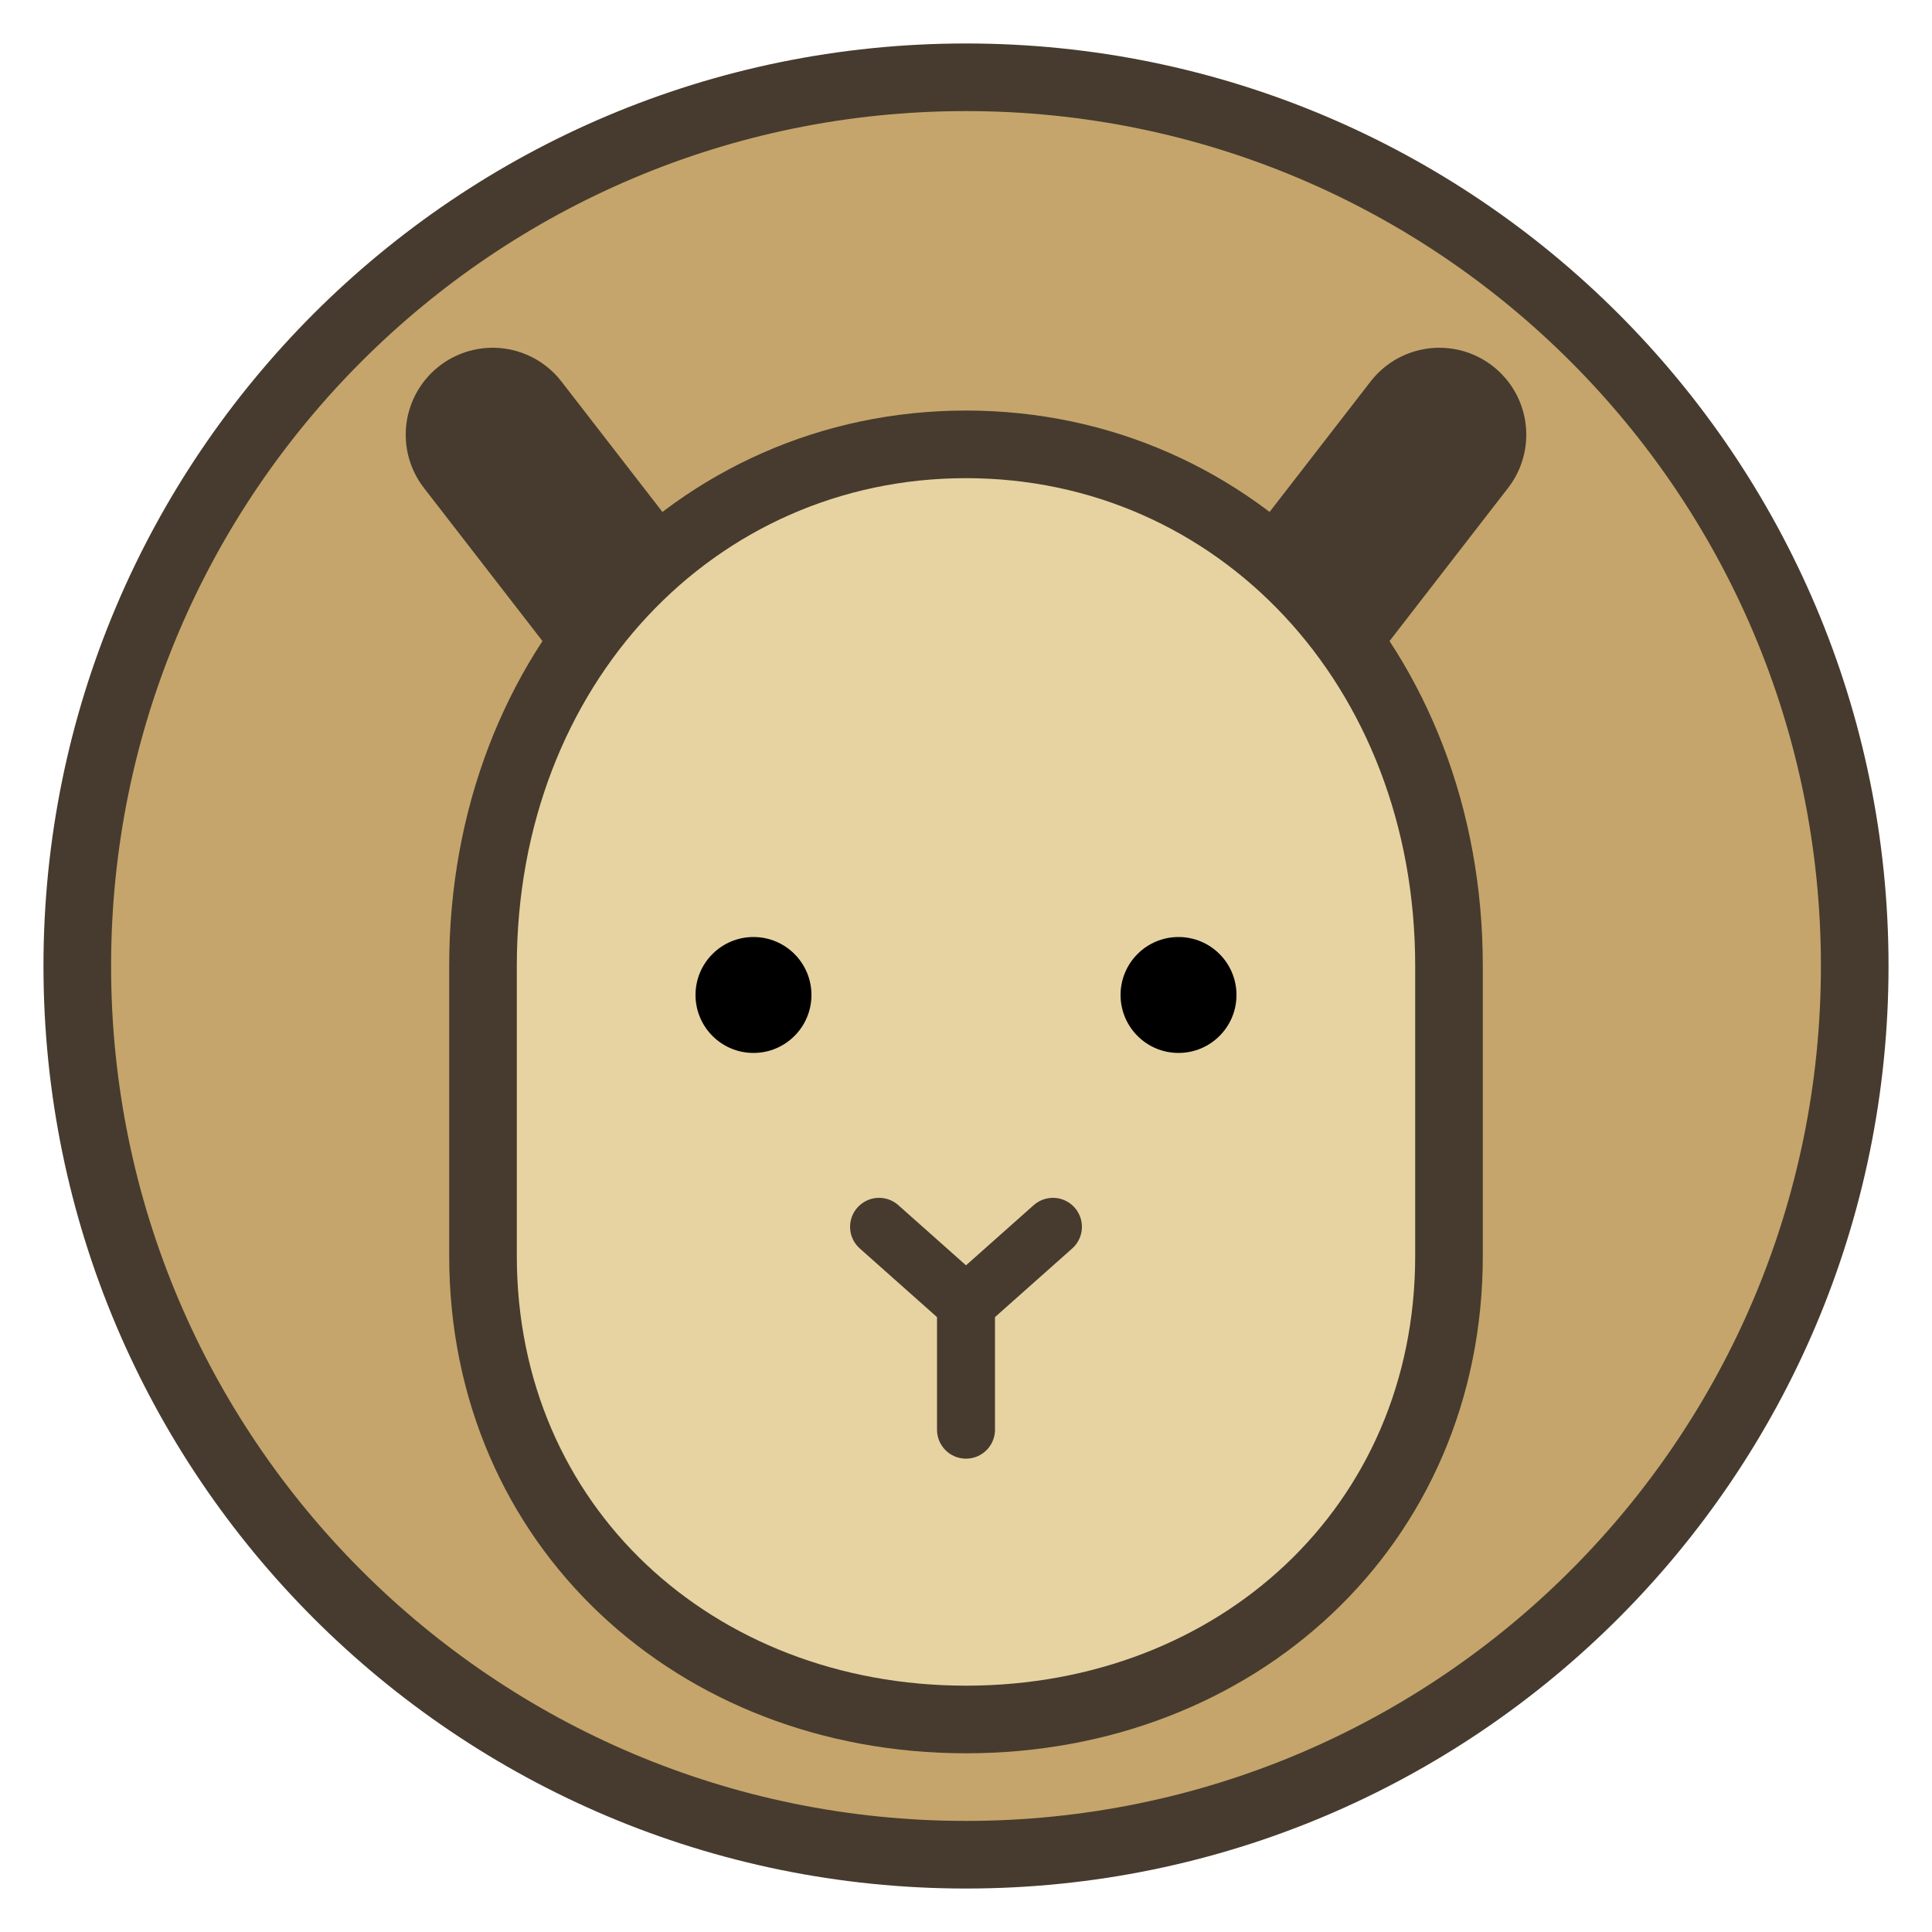
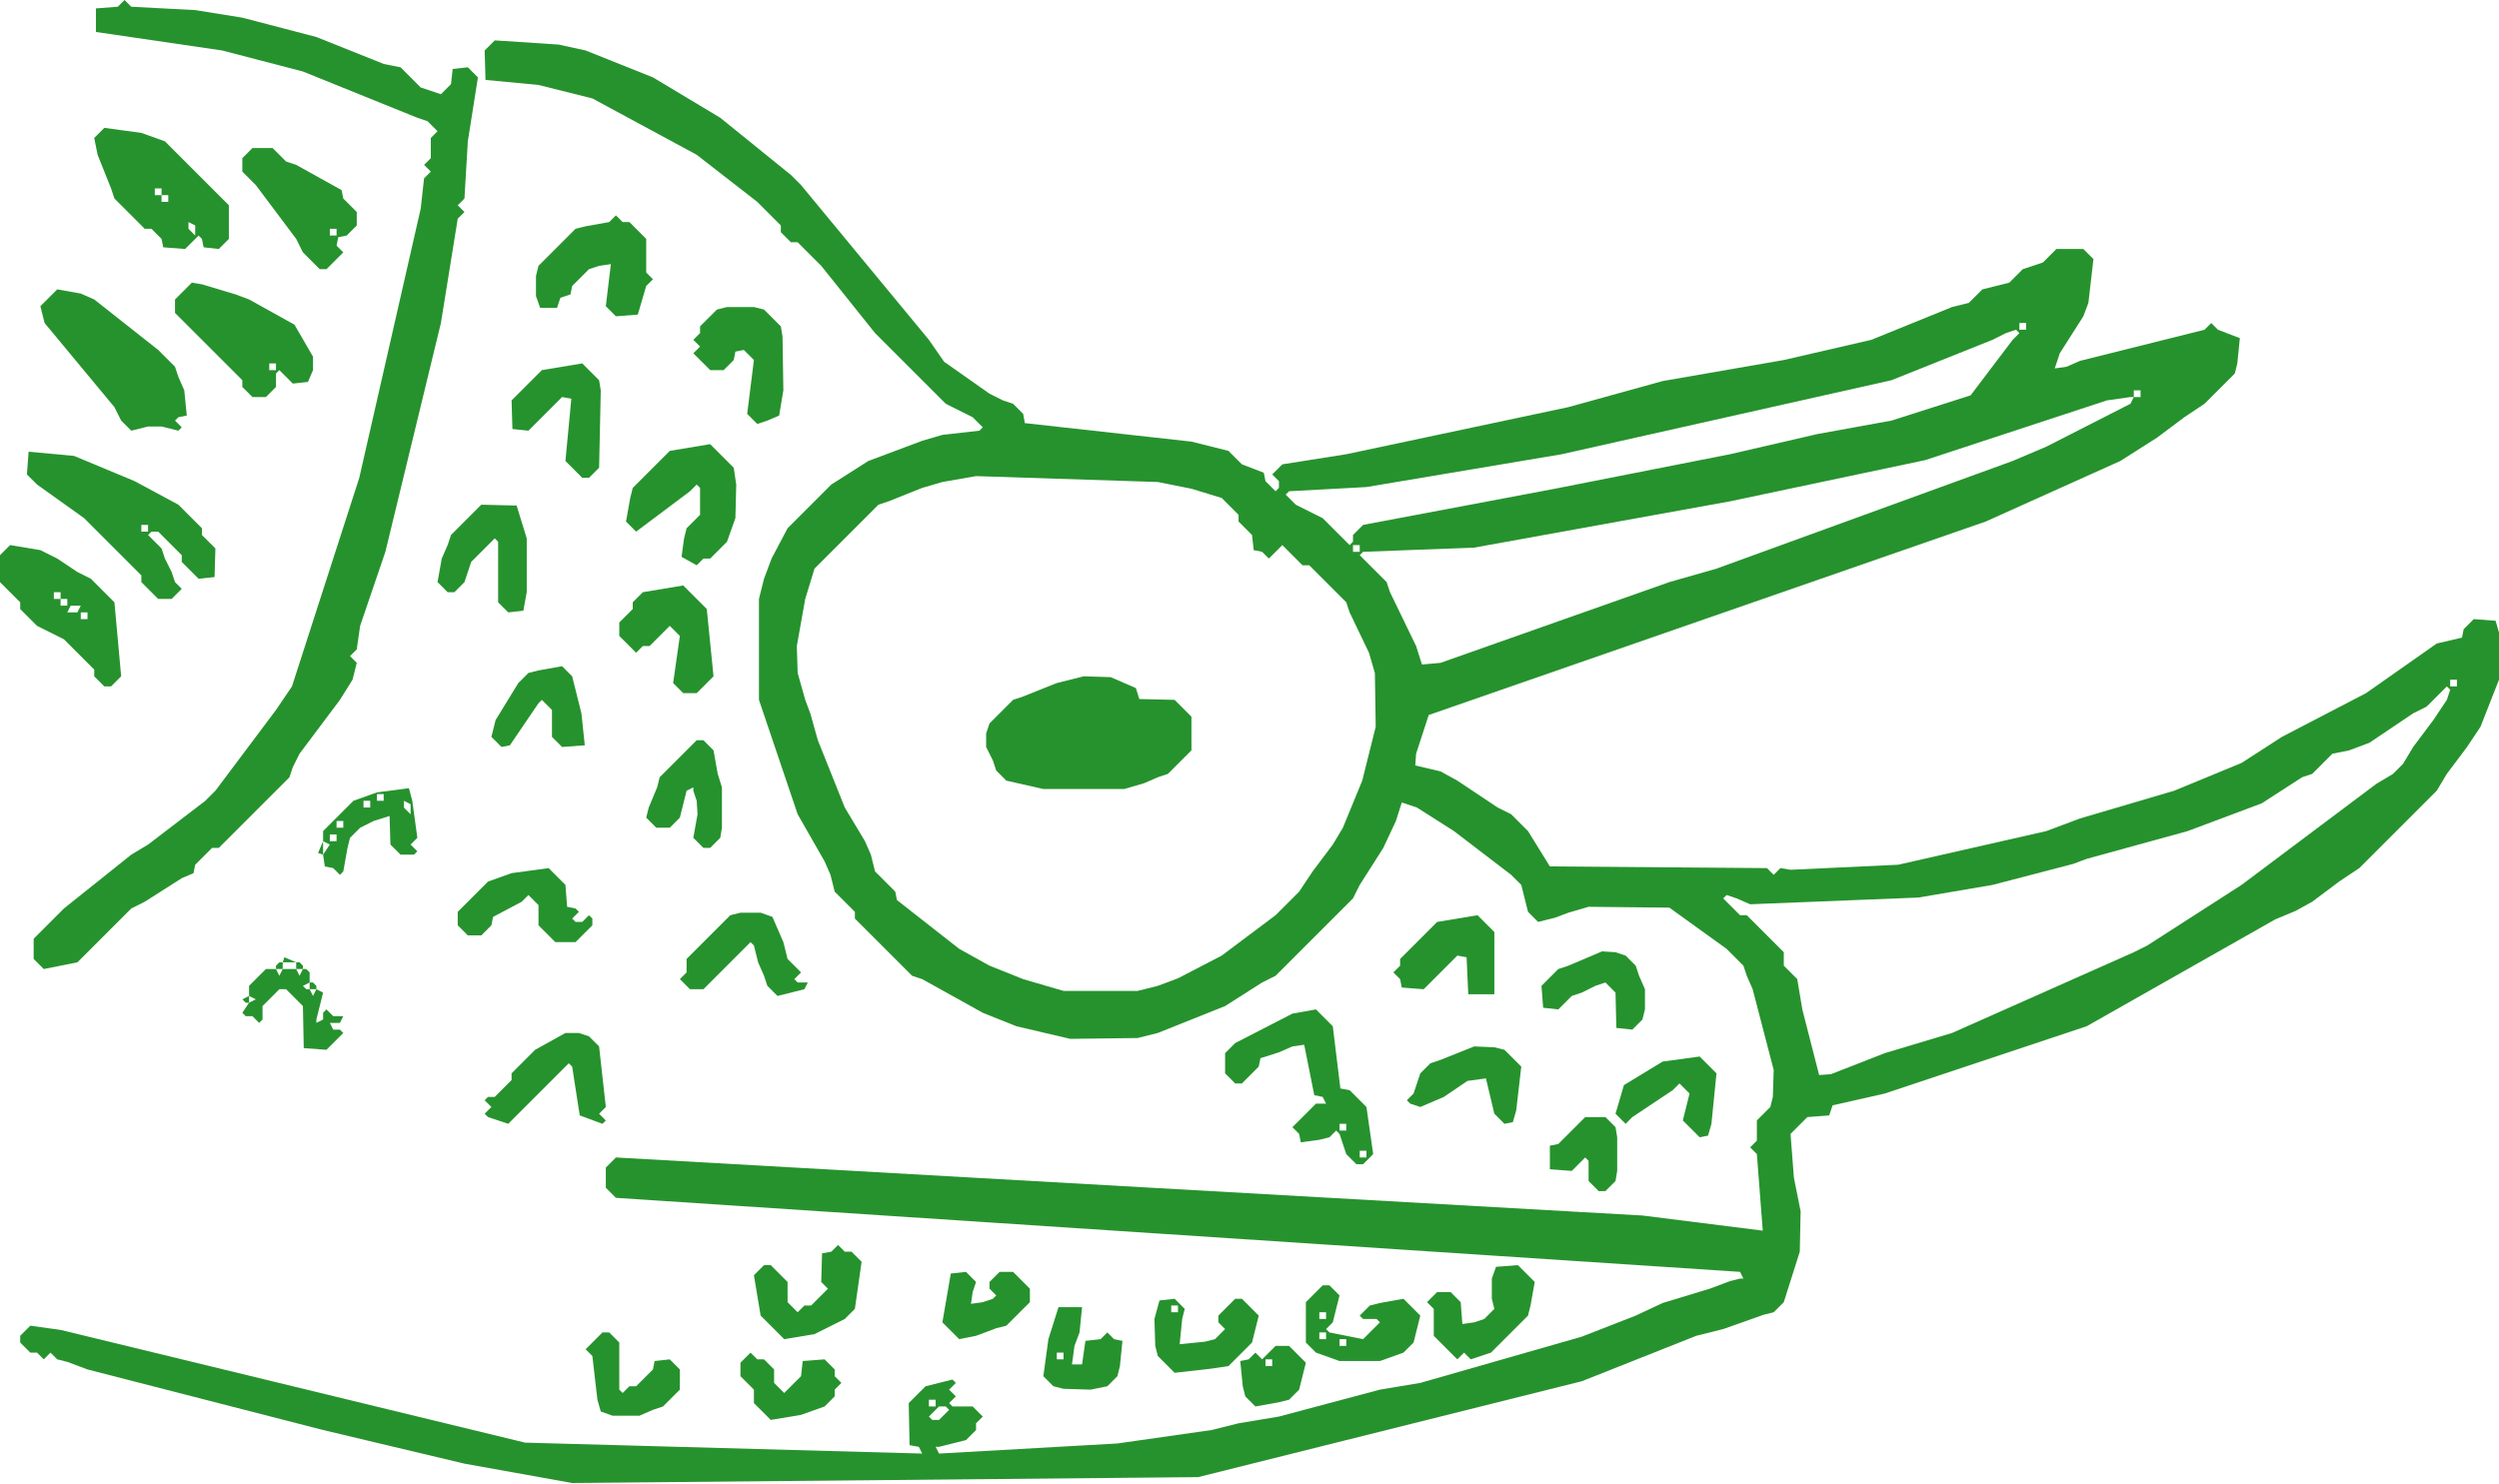
- <svg xmlns="http://www.w3.org/2000/svg" viewBox="0 0 200 200">
-   <circle cx="100" cy="100" r="92" fill="#c5a56b" stroke="#463b2e" stroke-width="7" />
-   <path d="M51 45 75 76M149 45l-24 31" stroke="#463b2e" stroke-width="18" stroke-linecap="round" />
-   <path d="M50 100c0-31 22-54 50-54s50 23 50 54v30c0 28-22 48-50 48s-50-20-50-48Z" fill="#e7d3a1" stroke="#463b2e" stroke-width="7" />
-   <circle cx="78" cy="103" r="6" />
-   <circle cx="122" cy="103" r="6" />
-   <path d="m91 127 9 8 9-8M100 135v13" fill="none" stroke="#463b2e" stroke-width="6" stroke-linecap="round" />
+ <svg xmlns="http://www.w3.org/2000/svg" width="371.25" height="220.375" viewBox="-710 163 371.25 220.375">
+   <g>
+     <path fill="#26922D" fill-rule="evenodd" d="M-505 365.25 L-511 365.25 L-514.5 364 L-516 362.5 L-516 356.5 L-513.5 354 L-512.5 354 L-511 355.5 L-512 359.5 L-513 360.5 L-512.5 361 L-507.5 362 L-505 359.5 L-505.5 359 L-507.5 359 L-508 358.5 L-506.5 357 L-505 356.625 L-501.5 356 L-499 358.5 L-500 362.5 L-501.5 364 L-505 365.25 M-513 359 L-513 358 L-514 358 L-514 359 L-513 359 M-513 362 L-513 361 L-514 361 L-514 362 L-513 362 M-510 363 L-510 362 L-511 362 L-511 363 L-510 363 " />
+   </g>
+   <g>
+     <path fill="#26922D" fill-rule="evenodd" d="M-520 371.375 L-523.5 372 L-525 370.5 L-525.375 369 L-525.75 365.25 L-524.5 365 L-523.5 364 L-522.5 365 L-520.5 363 L-518.5 363 L-516 365.5 L-517 369.5 L-518.5 371 L-520 371.375 M-521 366 L-521 365 L-522 365 L-522 366 L-521 366 " />
+   </g>
+   <g>
+     <path fill="#26922D" fill-rule="evenodd" d="M-548 369.5 L-552 369.375 L-553.5 369 L-555 367.5 L-554.25 362 L-552.75 357.25 L-549.25 357.25 L-549.625 361 L-550.375 363 L-550.75 365.75 L-549.25 365.75 L-548.75 362.25 L-546.5 362 L-545.5 361 L-544.5 362 L-543.25 362.25 L-543.625 366 L-544 367.5 L-545.5 369 L-548 369.5 M-552 365 L-552 364 L-553 364 L-553 365 L-552 365 " />
+   </g>
+   <g>
+     <path fill="#26922D" fill-rule="evenodd" d="M-530 366.375 L-535.5 367 L-538 364.5 L-538.375 363 L-538.5 359 L-537.75 356.25 L-535.5 356 L-534 357.5 L-534.375 359 L-534.75 362.75 L-531 362.375 L-529.5 362 L-528 360.5 L-529 359.5 L-529 358.5 L-526.5 356 L-525.5 356 L-523 358.5 L-524 362.5 L-527.5 366 L-530 366.375 M-535 358 L-535 357 L-536 357 L-536 358 L-535 358 " />
+   </g>
+   <g>
+     <path fill="#26922D" fill-rule="evenodd" d="M-591 373.25 L-595.5 374 L-598 371.5 L-598 369.5 L-600 367.5 L-600 365.5 L-598.5 364 L-597.5 365 L-596.5 365 L-595 366.5 L-595 368.5 L-593.5 370 L-591 367.5 L-590.75 365.25 L-587.5 365 L-586 366.5 L-586 367.5 L-585 368.5 L-586 369.5 L-586 370.5 L-587.5 372 L-591 373.25 " />
+   </g>
+   <g>
+     <path fill="#26922D" fill-rule="evenodd" d="M-615 373.375 L-619 373.375 L-620.75 372.75 L-621.25 371 L-622 364.5 L-623 363.5 L-620.5 361 L-619.5 361 L-618 362.5 L-618 369.5 L-617.5 370 L-616.5 369 L-615.5 369 L-613 366.5 L-612.75 365.25 L-610.5 365 L-609 366.5 L-609 369.5 L-611.5 372 L-613 372.5 L-615 373.375 " />
+   </g>
+   <g>
+     <path fill="#26922D" fill-rule="evenodd" d="M-490 364.5 L-491.5 365 L-492.5 364 L-493.5 365 L-497 361.5 L-497 357.5 L-498 356.5 L-496.5 355 L-494.5 355 L-493 356.5 L-492.75 359.75 L-491 359.5 L-489.5 359 L-488 357.5 L-488.375 356 L-488.375 353 L-487.75 351.25 L-484.5 351 L-482 353.5 L-482.625 357 L-483 358.5 L-488.5 364 L-490 364.5 " />
+   </g>
+   <g>
+     <path fill="#26922D" fill-rule="evenodd" d="M-471.5 340 L-472.5 340 L-474 338.5 L-474 335.5 L-474.5 335 L-476.5 337 L-479.75 336.75 L-479.75 333.25 L-478.5 333 L-474.5 329 L-471.5 329 L-470 330.5 L-469.75 332 L-469.75 337 L-470 338.5 L-471.5 340 " />
+   </g>
+   <g>
+     <path fill="#26922D" fill-rule="evenodd" d="M-456.25 331.75 L-457.5 332 L-460 329.5 L-459 325.5 L-460.5 324 L-461.5 325 L-467.5 329 L-468.5 330 L-470 328.5 L-468.75 324.25 L-463 320.75 L-457.5 320 L-455 322.5 L-455.75 330 L-456.25 331.75 " />
+   </g>
+   <g>
+     <path fill="#26922D" fill-rule="evenodd" d="M-485.25 329.75 L-486.5 330 L-488 328.5 L-489.25 323.25 L-492 323.625 L-495.5 326 L-499 327.5 L-500.5 327 L-501 326.5 L-500 325.5 L-499 322.5 L-497.5 321 L-496 320.5 L-491 318.5 L-488 318.625 L-486.5 319 L-484 321.5 L-484.75 328 L-485.25 329.75 " />
+   </g>
+   <g>
+     <path fill="#26922D" fill-rule="evenodd" d="M-467.5 316 L-469.875 315.75 L-470 310.5 L-471.5 309 L-473 309.5 L-475 310.5 L-476.5 311 L-478.5 313 L-480.75 312.75 L-481 309.5 L-478.5 307 L-477 306.5 L-472 304.375 L-470 304.5 L-468.5 305 L-467 306.5 L-466.5 308 L-465.625 310 L-465.625 313 L-466 314.5 L-467.5 316 " />
+   </g>
+   <g>
+     <path fill="#26922D" fill-rule="evenodd" d="M-488 310.75 L-491.875 310.75 L-492.125 305.25 L-493.5 305 L-498.5 310 L-501.75 309.75 L-502 308.5 L-503 307.5 L-502 306.5 L-502 305.5 L-496.5 300 L-490.5 299 L-488 301.5 L-488 310.75 " />
+   </g>
+   <g>
+     <path fill="#26922D" fill-rule="evenodd" d="M-565 361.5 L-567.5 362 L-570 359.5 L-568.75 352.25 L-566.5 352 L-565 353.5 L-565.5 355 L-565.75 356.75 L-564 356.5 L-562.5 356 L-562 355.5 L-563 354.5 L-563 353.5 L-561.5 352 L-559.5 352 L-557 354.5 L-557 356.5 L-560.5 360 L-562 360.375 L-565 361.5 " />
+   </g>
+   <g>
+     <path fill="#26922D" fill-rule="evenodd" d="M-507.5 336 L-508.5 336 L-510 334.5 L-511 331.5 L-511.5 331 L-512.5 332 L-514 332.375 L-516.75 332.75 L-517 331.5 L-518 330.5 L-514.5 327 L-513 327 L-513.5 326 L-514.75 325.75 L-516.25 318.25 L-518 318.5 L-520 319.375 L-522.75 320.25 L-523 321.5 L-525.5 324 L-526.5 324 L-528 322.5 L-528 319.5 L-526.5 318 L-518 313.625 L-514.5 313 L-512 315.5 L-510.875 324.75 L-509.5 325 L-507 327.5 L-506 334.5 L-507.5 336 M-510 331 L-510 330 L-511 330 L-511 331 L-510 331 M-507 335 L-507 334 L-508 334 L-508 335 L-507 335 " />
+   </g>
+   <g>
+     <path fill="#26922D" fill-rule="evenodd" d="M-584.5 359 L-589 361.25 L-593.5 362 L-597 358.5 L-598 352.5 L-596.5 351 L-595.5 351 L-593 353.5 L-593 356.5 L-591.5 358 L-590.5 357 L-589.5 357 L-587 354.5 L-588 353.5 L-587.875 349.25 L-586.5 349 L-585.5 348 L-584.5 349 L-583.5 349 L-582 350.5 L-583 357.5 L-584.5 359 " />
+   </g>
+   <g>
+     <path fill="#26922D" fill-rule="evenodd" d="M-620.5 330 L-623.875 328.75 L-625 321.5 L-625.5 321 L-634.5 330 L-637.5 329 L-638 328.5 L-637 327.5 L-638 326.5 L-637.5 326 L-636.5 326 L-634 323.5 L-634 322.5 L-630.5 319 L-626 316.5 L-624 316.5 L-622.5 317 L-621 318.5 L-620 327.5 L-621 328.5 L-620 329.5 L-620.5 330 " />
+   </g>
+   <g>
+     <path fill="#26922D" fill-rule="evenodd" d="M-592 310.375 L-594.5 311 L-596 309.5 L-596.5 308 L-597.375 306 L-598 303.5 L-598.5 303 L-605.5 310 L-607.5 310 L-609 308.5 L-608 307.5 L-608 305.5 L-601.5 299 L-600 298.625 L-597 298.625 L-595.25 299.25 L-593.625 303 L-593 305.5 L-591 307.5 L-592 308.5 L-591.5 309 L-590 309 L-590.5 310 L-592 310.375 " />
+   </g>
+   <g>
+     <path fill="#26922D" fill-rule="evenodd" d="M-624.5 303 L-627.5 303 L-630 300.5 L-630 297.5 L-631.5 296 L-632.5 297 L-636.75 299.25 L-637 300.5 L-638.5 302 L-640.5 302 L-642 300.5 L-642 298.5 L-637.5 294 L-634 292.75 L-628.5 292 L-626 294.5 L-625.75 297.75 L-624.5 298 L-624 298.5 L-625 299.5 L-624.5 300 L-623.5 300 L-622.5 299 L-622 299.5 L-622 300.5 L-624.5 303 " />
+   </g>
+   <g>
+     <path fill="#26922D" fill-rule="evenodd" d="M-673 312 L-673.5 312 L-674 311.5 L-673 311 L-673 312 " />
+   </g>
+   <g>
+     <path fill="#26922D" fill-rule="evenodd" d="M-664 310 L-664 309 L-663.5 309 L-663 309.5 L-663 310 L-664 310 " />
+   </g>
+   <g>
+     <path fill="#26922D" fill-rule="evenodd" d="M-673 311 L-673 309.5 L-670.5 307 L-669 307 L-668.5 308 L-668 307 L-666 307 L-665.5 308 L-665 307 L-664.5 307 L-664 307.5 L-664 309 L-665 309.5 L-664.5 310 L-664 310 L-663.5 311 L-663 310 L-662 310.5 L-663 314.5 L-663 315 L-662 314.5 L-662 313.5 L-661.5 313 L-660.5 314 L-659 314 L-659.5 315 L-661 315 L-660.5 316 L-659.5 316 L-659 316.5 L-661.5 319 L-664.875 318.75 L-665 312.5 L-667.5 310 L-668.5 310 L-671 312.5 L-671 314.5 L-671.5 315 L-672.5 314 L-673.5 314 L-674 313.5 L-673 312 L-672 311.5 L-673 311 " />
+   </g>
+   <g>
+     <path fill="#26922D" fill-rule="evenodd" d="M-666 307 L-666 306 L-665.5 306 L-665 306.5 L-665 307 L-666 307 " />
+   </g>
+   <g>
+     <path fill="#26922D" fill-rule="evenodd" d="M-669 307 L-669 306.5 L-668.5 306 L-668 306 L-668 307 L-669 307 " />
+   </g>
+   <g>
+     <path fill="#26922D" fill-rule="evenodd" d="M-668 306 L-667.75 305.25 L-666 306 L-668 306 " />
+   </g>
+   <g>
+     <path fill="#26922D" fill-rule="evenodd" d="M-543 280.25 L-555 280.25 L-560.5 279 L-562 277.5 L-562.5 276 L-563.5 274 L-563.5 272 L-563 270.5 L-559.5 267 L-558 266.5 L-553 264.5 L-549 263.5 L-545 263.625 L-541.25 265.25 L-540.75 266.875 L-535.5 267 L-533 269.5 L-533 274.5 L-536.5 278 L-538 278.5 L-540 279.375 L-543 280.25 " />
+   </g>
+   <g>
+     <path fill="#26922D" fill-rule="evenodd" d="M-604.5 289 L-605.5 289 L-607 287.5 L-606.375 284 L-606.5 282 L-607 280.5 L-607 280 L-608 280.5 L-609 284.5 L-610.5 286 L-612.5 286 L-614 284.5 L-613.625 283 L-612.375 280 L-612 278.5 L-606.5 273 L-605.5 273 L-604 274.5 L-603.375 278 L-602.75 280 L-602.75 286 L-603 287.5 L-604.5 289 " />
+   </g>
+   <g>
+     <path fill="#26922D" fill-rule="evenodd" d="M-623.125 273.75 L-626.5 274 L-628 272.5 L-628 268.5 L-629.5 267 L-630 267.5 L-634.25 273.75 L-635.5 274 L-637 272.5 L-636.375 270 L-633 264.5 L-631.5 263 L-630 262.625 L-626.5 262 L-625 263.5 L-623.625 269 L-623.125 273.75 " />
+   </g>
+   <g>
+     <path fill="#26922D" fill-rule="evenodd" d="M-606.5 266 L-608.5 266 L-610 264.5 L-609 257.5 L-610.5 256 L-613.5 259 L-614.5 259 L-615.5 260 L-618 257.5 L-618 255.5 L-616 253.5 L-616 252.5 L-614.5 251 L-608.5 250 L-605 253.5 L-604 263.5 L-606.5 266 " />
+   </g>
+   <g>
+     <path fill="#26922D" fill-rule="evenodd" d="M-632.25 253.75 L-634.5 254 L-636 252.5 L-636 243.5 L-636.5 243 L-640 246.5 L-641 249.5 L-642.5 251 L-643.5 251 L-645 249.5 L-644.375 246 L-643.5 244 L-643 242.5 L-638.5 238 L-633.25 238.125 L-631.75 243 L-631.75 251 L-632.25 253.75 " />
+   </g>
+   <g>
+     <path fill="#26922D" fill-rule="evenodd" d="M-606.5 247 L-608.75 245.75 L-608.375 243 L-608 241.5 L-606 239.5 L-606 235.5 L-606.5 235 L-607.5 236 L-615.5 242 L-617 240.5 L-616.375 237 L-616 235.5 L-610.5 230 L-604.5 229 L-601 232.5 L-600.625 235 L-600.75 240 L-602 243.5 L-604.5 246 L-605.5 246 L-606.5 247 " />
+   </g>
+   <g>
+     <path fill="#26922D" fill-rule="evenodd" d="M-662 290 L-662.75 289.75 L-662 288 L-662 290 " />
+   </g>
+   <g>
+     <path fill="#26922D" fill-rule="evenodd" d="M-653 282 L-653 281 L-654 281 L-654 282 L-653 282 M-655 283 L-655 282 L-656 282 L-656 283 L-655 283 M-649 284 L-649 282.5 L-650 282 L-650 283 L-649 284 M-659 286 L-659 285 L-660 285 L-660 286 L-659 286 M-660 288 L-660 287 L-661 287 L-661 288 L-660 288 M-662 288 L-662 286.5 L-657.5 282 L-654 280.75 L-649.25 280.125 L-648.75 282 L-648 287.5 L-649 288.5 L-648 289.5 L-648.5 290 L-650.5 290 L-652 288.5 L-652.125 284.25 L-654.5 285 L-656.5 286 L-658 287.5 L-658.375 289 L-659 292.5 L-659.5 293 L-660.5 292 L-661.75 291.75 L-662 290 L-661 288.5 L-662 288 " />
+   </g>
+   <g>
+     <path fill="#26922D" fill-rule="evenodd" d="M-693.5 265 L-694.5 265 L-696 263.5 L-696 262.5 L-700.5 258 L-704.5 256 L-707 253.5 L-707 252.5 L-710 249.5 L-710 245.5 L-708.5 244 L-704 244.75 L-701.5 246 L-698.5 248 L-696.5 249 L-693 252.5 L-692 263.5 L-693.5 265 M-701 252 L-701 251 L-702 251 L-702 252 L-701 252 M-700 253 L-700 252 L-701 252 L-701 253 L-700 253 M-698.5 254 L-698 253 L-699.5 253 L-700 254 L-698.5 254 M-697 255 L-697 254 L-698 254 L-698 255 L-697 255 " />
+   </g>
+   <g>
+     <path fill="#26922D" fill-rule="evenodd" d="M-684.5 252 L-686.5 252 L-689 249.5 L-689 248.5 L-697.5 240 L-704.5 235 L-706 233.5 L-705.75 230.125 L-699 230.75 L-690 234.5 L-683.5 238 L-680 241.5 L-680 242.5 L-678 244.5 L-678.125 248.75 L-680.5 249 L-683 246.5 L-683 245.5 L-686.5 242 L-687.5 242 L-688 242.5 L-686 244.5 L-685.5 246 L-684.5 248 L-684 249.5 L-683 250.5 L-684.5 252 M-688 242 L-688 241 L-689 241 L-689 242 L-688 242 " />
+   </g>
+   <g>
+     <path fill="#26922D" fill-rule="evenodd" d="M-622.5 234 L-623.5 234 L-626 231.5 L-625.125 222.25 L-626.5 222 L-631.5 227 L-633.875 226.75 L-634 222.5 L-629.5 218 L-623.5 217 L-621 219.5 L-620.75 221 L-621 232.5 L-622.5 234 " />
+   </g>
+   <g>
+     <path fill="#26922D" fill-rule="evenodd" d="M-596 225.5 L-597.5 226 L-599 224.5 L-598 216.5 L-599.5 215 L-600.75 215.25 L-601 216.5 L-602.5 218 L-604.5 218 L-607 215.5 L-606 214.5 L-607 213.5 L-606 212.5 L-606 211.5 L-603.5 209 L-602 208.625 L-598 208.625 L-596.5 209 L-594 211.5 L-593.75 213 L-593.625 221 L-594.25 224.75 L-596 225.5 " />
+   </g>
+   <g>
+     <path fill="#26922D" fill-rule="evenodd" d="M-615.25 209.75 L-618.5 210 L-620 208.5 L-619.25 202.25 L-621 202.5 L-622.5 203 L-625 205.5 L-625.25 206.75 L-626.75 207.25 L-627.25 208.75 L-629.75 208.75 L-630.375 207 L-630.375 204 L-630 202.5 L-624.5 197 L-623 196.625 L-619.5 196 L-618.5 195 L-617.5 196 L-616.5 196 L-614 198.5 L-614 203.5 L-613 204.5 L-614 205.5 L-615.25 209.75 " />
+   </g>
+   <g>
+     <path fill="#26922D" fill-rule="evenodd" d="M-454 360.5 L-458 361.5 L-475 368.25 L-532 382.5 L-625 383.375 L-641 380.5 L-662 375.5 L-697 366.5 L-700 365.375 L-701.5 365 L-702.5 364 L-703.5 365 L-704.5 364 L-705.5 364 L-707 362.5 L-707 361.5 L-705.5 360 L-701 360.625 L-632 377.375 L-573 379 L-573.5 378 L-574.875 377.75 L-575 371.5 L-572.5 369 L-568.5 368 L-568 368.5 L-569 369.5 L-568 370.5 L-569 371.5 L-568.5 372 L-565.5 372 L-564 373.5 L-565 374.5 L-565 375.5 L-566.5 377 L-570.5 378 L-571 378 L-570.5 379 L-544 377.5 L-530 375.5 L-526 374.5 L-520 373.5 L-505 369.5 L-499 368.5 L-475 361.625 L-467 358.5 L-463 356.625 L-456 354.5 L-453 353.375 L-451.5 353 L-451 353 L-451.5 352 L-618.5 341 L-620 339.5 L-620 336.5 L-618.5 335 L-466 343.625 L-448.125 345.875 L-449 334.5 L-450 333.5 L-449 332.5 L-449 329.5 L-447 327.5 L-446.625 326 L-446.5 322 L-449.625 310 L-450.5 308 L-451 306.5 L-453.5 304 L-462 297.875 L-474 297.75 L-477 298.625 L-479 299.375 L-481.5 300 L-483 298.5 L-484 294.5 L-485.5 293 L-494 286.5 L-499.5 283 L-501.75 282.25 L-502.625 285 L-504.5 289 L-508 294.5 L-509 296.5 L-520.5 308 L-522.5 309 L-528 312.5 L-538 316.5 L-541 317.25 L-551 317.375 L-559 315.5 L-564 313.5 L-573 308.5 L-574.5 308 L-583 299.5 L-583 298.5 L-586 295.5 L-586.625 293 L-587.5 291 L-591.5 284 L-597.25 267 L-597.25 252 L-596.5 249 L-595.375 246 L-593 241.5 L-586.5 235 L-581 231.5 L-573 228.5 L-570 227.625 L-564.5 227 L-564 226.5 L-565.5 225 L-569.5 223 L-580 212.5 L-588 202.5 L-591.5 199 L-592.5 199 L-594 197.5 L-594 196.5 L-597.5 193 L-606.5 186 L-622 177.625 L-630 175.625 L-637.875 174.875 L-638 170.5 L-636.5 169 L-627 169.625 L-623 170.5 L-613 174.5 L-603 180.5 L-592.5 189 L-591 190.5 L-572 213.5 L-569.75 216.75 L-563 221.5 L-561 222.5 L-559.5 223 L-558 224.5 L-557.75 225.875 L-533 228.625 L-527.5 230 L-525.5 232 L-522.25 233.25 L-522 234.5 L-520.5 236 L-520 235.5 L-520 234.5 L-521 233.5 L-519.5 232 L-510 230.5 L-477 223.5 L-463 219.625 L-445 216.5 L-432 213.5 L-420 208.625 L-417.5 208 L-415.5 206 L-411.5 205 L-409.5 203 L-406.5 202 L-404.5 200 L-400.5 200 L-399 201.5 L-399.75 208 L-400.5 210 L-404 215.5 L-404.75 217.75 L-403 217.5 L-401 216.625 L-382.5 212 L-381.5 211 L-380.5 212 L-377.25 213.25 L-377.625 217 L-378 218.5 L-382.5 223 L-385.5 225 L-389.5 228 L-395 231.5 L-415 240.5 L-424 243.625 L-497.75 269.25 L-499.625 275 L-499.75 276.75 L-496 277.625 L-493.5 279 L-487.5 283 L-485.5 284 L-483 286.5 L-479.75 291.75 L-447.5 292 L-446.5 293 L-445.5 292 L-444 292.25 L-428 291.5 L-406 286.5 L-401 284.625 L-387 280.5 L-377 276.375 L-371 272.5 L-358.5 266 L-348 258.625 L-344.25 257.75 L-344 256.5 L-342.5 255 L-339.25 255.25 L-338.75 257 L-338.75 264 L-341.5 271 L-343.5 274 L-346.5 278 L-348 280.5 L-359.5 292 L-362.5 294 L-366.5 297 L-369 298.375 L-372 299.625 L-400 315.5 L-430 325.5 L-437.75 327.25 L-438.25 328.75 L-441.5 329 L-444 331.5 L-443.5 338 L-442.5 343 L-442.625 349 L-445 356.5 L-446.5 358 L-448 358.375 L-454 360.5 M-453 230.5 L-440 227.5 L-429 225.5 L-417.25 221.75 L-411 213.5 L-410 212.5 L-410.5 212 L-412 212.5 L-414 213.5 L-429 219.5 L-478 230.5 L-507 235.375 L-518.5 236 L-519 236.5 L-517.5 238 L-513.5 240 L-509.5 244 L-509 243.5 L-509 242.5 L-507.5 241 L-479 235.625 L-453 230.5 M-409 212 L-409 211 L-410 211 L-410 212 L-409 212 M-392 222 L-392 221 L-393 221 L-393 222 L-392 222 M-455 247.5 L-411 231.5 L-406 229.375 L-393.5 223 L-393 222 L-393.5 222 L-397 222.5 L-424 231.375 L-453 237.5 L-491 244.375 L-507.5 245 L-508 245.5 L-504 249.5 L-503.5 251 L-499.625 259 L-498.75 261.75 L-496 261.5 L-462 249.5 L-455 247.5 M-520.5 299 L-517 295.5 L-515 292.5 L-512 288.5 L-510.5 286 L-507.625 279 L-505.625 271 L-505.75 263 L-506.625 260 L-509.5 254 L-510 252.5 L-515.5 247 L-516.5 247 L-519.5 244 L-521.5 246 L-522.5 245 L-523.75 244.75 L-524 242.5 L-526 240.5 L-526 239.5 L-528.5 237 L-533 235.625 L-538 234.625 L-565 233.75 L-570 234.625 L-573 235.5 L-578 237.5 L-579.5 238 L-589 247.5 L-590.375 252 L-591.625 259 L-591.5 263 L-590.375 267 L-589.625 269 L-588.5 273 L-584.5 283 L-581.5 288 L-580.625 290 L-580 292.5 L-577 295.5 L-576.75 296.75 L-567.5 304 L-563 306.5 L-558 308.5 L-552 310.25 L-541 310.25 L-538 309.5 L-535 308.375 L-528.5 305 L-520.5 299 M-508 245 L-508 244 L-509 244 L-509 245 L-508 245 M-391 303.5 L-377 294.5 L-357 279.5 L-354.5 278 L-353 276.5 L-351.5 274 L-348.5 270 L-346.5 267 L-346 265.5 L-346.5 265 L-349.5 268 L-351.5 269 L-358 273.375 L-361 274.5 L-363.5 275 L-366.5 278 L-368 278.5 L-374 282.375 L-385 286.5 L-400 290.625 L-402 291.375 L-414 294.5 L-425 296.375 L-450 297.375 L-452 296.5 L-453.5 296 L-454 296.5 L-451.5 299 L-450.5 299 L-445 304.5 L-445 306.5 L-443 308.5 L-442.25 313 L-439.75 322.75 L-438 322.625 L-430 319.5 L-420 316.5 L-393 304.5 L-391 303.5 M-345 265 L-345 264 L-346 264 L-346 265 L-345 265 M-571 372 L-571 371 L-572 371 L-572 372 L-571 372 M-570.5 374 L-569 372.5 L-569.5 372 L-570.5 372 L-572 373.5 L-571.5 374 L-570.5 374 " />
+   </g>
+   <g>
+     <path fill="#26922D" fill-rule="evenodd" d="M-683.5 227 L-686 226.375 L-688 226.375 L-690.5 227 L-692 225.5 L-693 223.5 L-703.375 211 L-704 208.5 L-701.5 206 L-698 206.625 L-696 207.5 L-686.5 215 L-684 217.5 L-683.5 219 L-682.625 221 L-682.25 224.75 L-683.5 225 L-684 225.5 L-683 226.5 L-683.5 227 " />
+   </g>
+   <g>
+     <path fill="#26922D" fill-rule="evenodd" d="M-670.5 222 L-672.5 222 L-674 220.5 L-674 219.5 L-684 209.5 L-684 207.5 L-681.5 205 L-680 205.25 L-675 206.75 L-673 207.5 L-666.25 211.25 L-663.5 216 L-663.5 218 L-664.25 219.75 L-666.5 220 L-668.5 218 L-669 218.5 L-669 220.5 L-670.5 222 M-669 218 L-669 217 L-670 217 L-670 218 L-669 218 " />
+   </g>
+   <g>
+     <path fill="#26922D" fill-rule="evenodd" d="M-661.5 203 L-662.5 203 L-665 200.5 L-666 198.5 L-672 190.5 L-674 188.5 L-674 186.5 L-672.5 185 L-669.5 185 L-667.5 187 L-666 187.5 L-659.25 191.25 L-659 192.5 L-657 194.5 L-657 196.5 L-658.5 198 L-659.75 198.25 L-660 199.5 L-659 200.5 L-661.5 203 M-660 198 L-660 197 L-661 197 L-661 198 L-660 198 " />
+   </g>
+   <g>
+     <path fill="#26922D" fill-rule="evenodd" d="M-677.5 200 L-679.75 199.75 L-680 198.5 L-680.5 198 L-682.5 200 L-685.75 199.75 L-686 198.5 L-687.5 197 L-688.5 197 L-693 192.5 L-693.5 191 L-695.5 186 L-696 183.5 L-694.5 182 L-689 182.75 L-685.5 184 L-676 193.5 L-676 198.5 L-677.5 200 M-686 192 L-686 191 L-687 191 L-687 192 L-686 192 M-685 193 L-685 192 L-686 192 L-686 193 L-685 193 M-681 198 L-681 196.5 L-682 196 L-682 197 L-681 198 " />
+   </g>
+   <g>
+     <path fill="#26922D" fill-rule="evenodd" d="M-701 306.5 L-703.5 307 L-705 305.5 L-705 302.5 L-700.5 298 L-690.5 290 L-688 288.5 L-679.5 282 L-678 280.5 L-669 268.5 L-666.625 265 L-656.625 234 L-647.5 194 L-647 189.5 L-646 188.5 L-647 187.5 L-646 186.5 L-646 183.5 L-645 182.5 L-646.5 181 L-648 180.5 L-665 173.625 L-677 170.5 L-695.75 167.75 L-695.75 164.25 L-692.5 164 L-691.5 163 L-690.5 164 L-681 164.5 L-674 165.625 L-663 168.5 L-653 172.5 L-650.5 173 L-647.5 176 L-644.5 177 L-643 175.5 L-642.75 173.25 L-640.5 173 L-639 174.5 L-640.5 184 L-641 192.5 L-642 193.5 L-641 194.5 L-642 195.5 L-644.5 211 L-652.75 245 L-656.5 256 L-657 259.5 L-658 260.5 L-657 261.5 L-657.625 264 L-659.5 267 L-665.5 275 L-666.5 277 L-667 278.5 L-677.5 289 L-678.5 289 L-681 291.5 L-681.25 292.75 L-683 293.5 L-688.5 297 L-690.5 298 L-698.5 306 L-701 306.5 " />
+   </g>
</svg>
